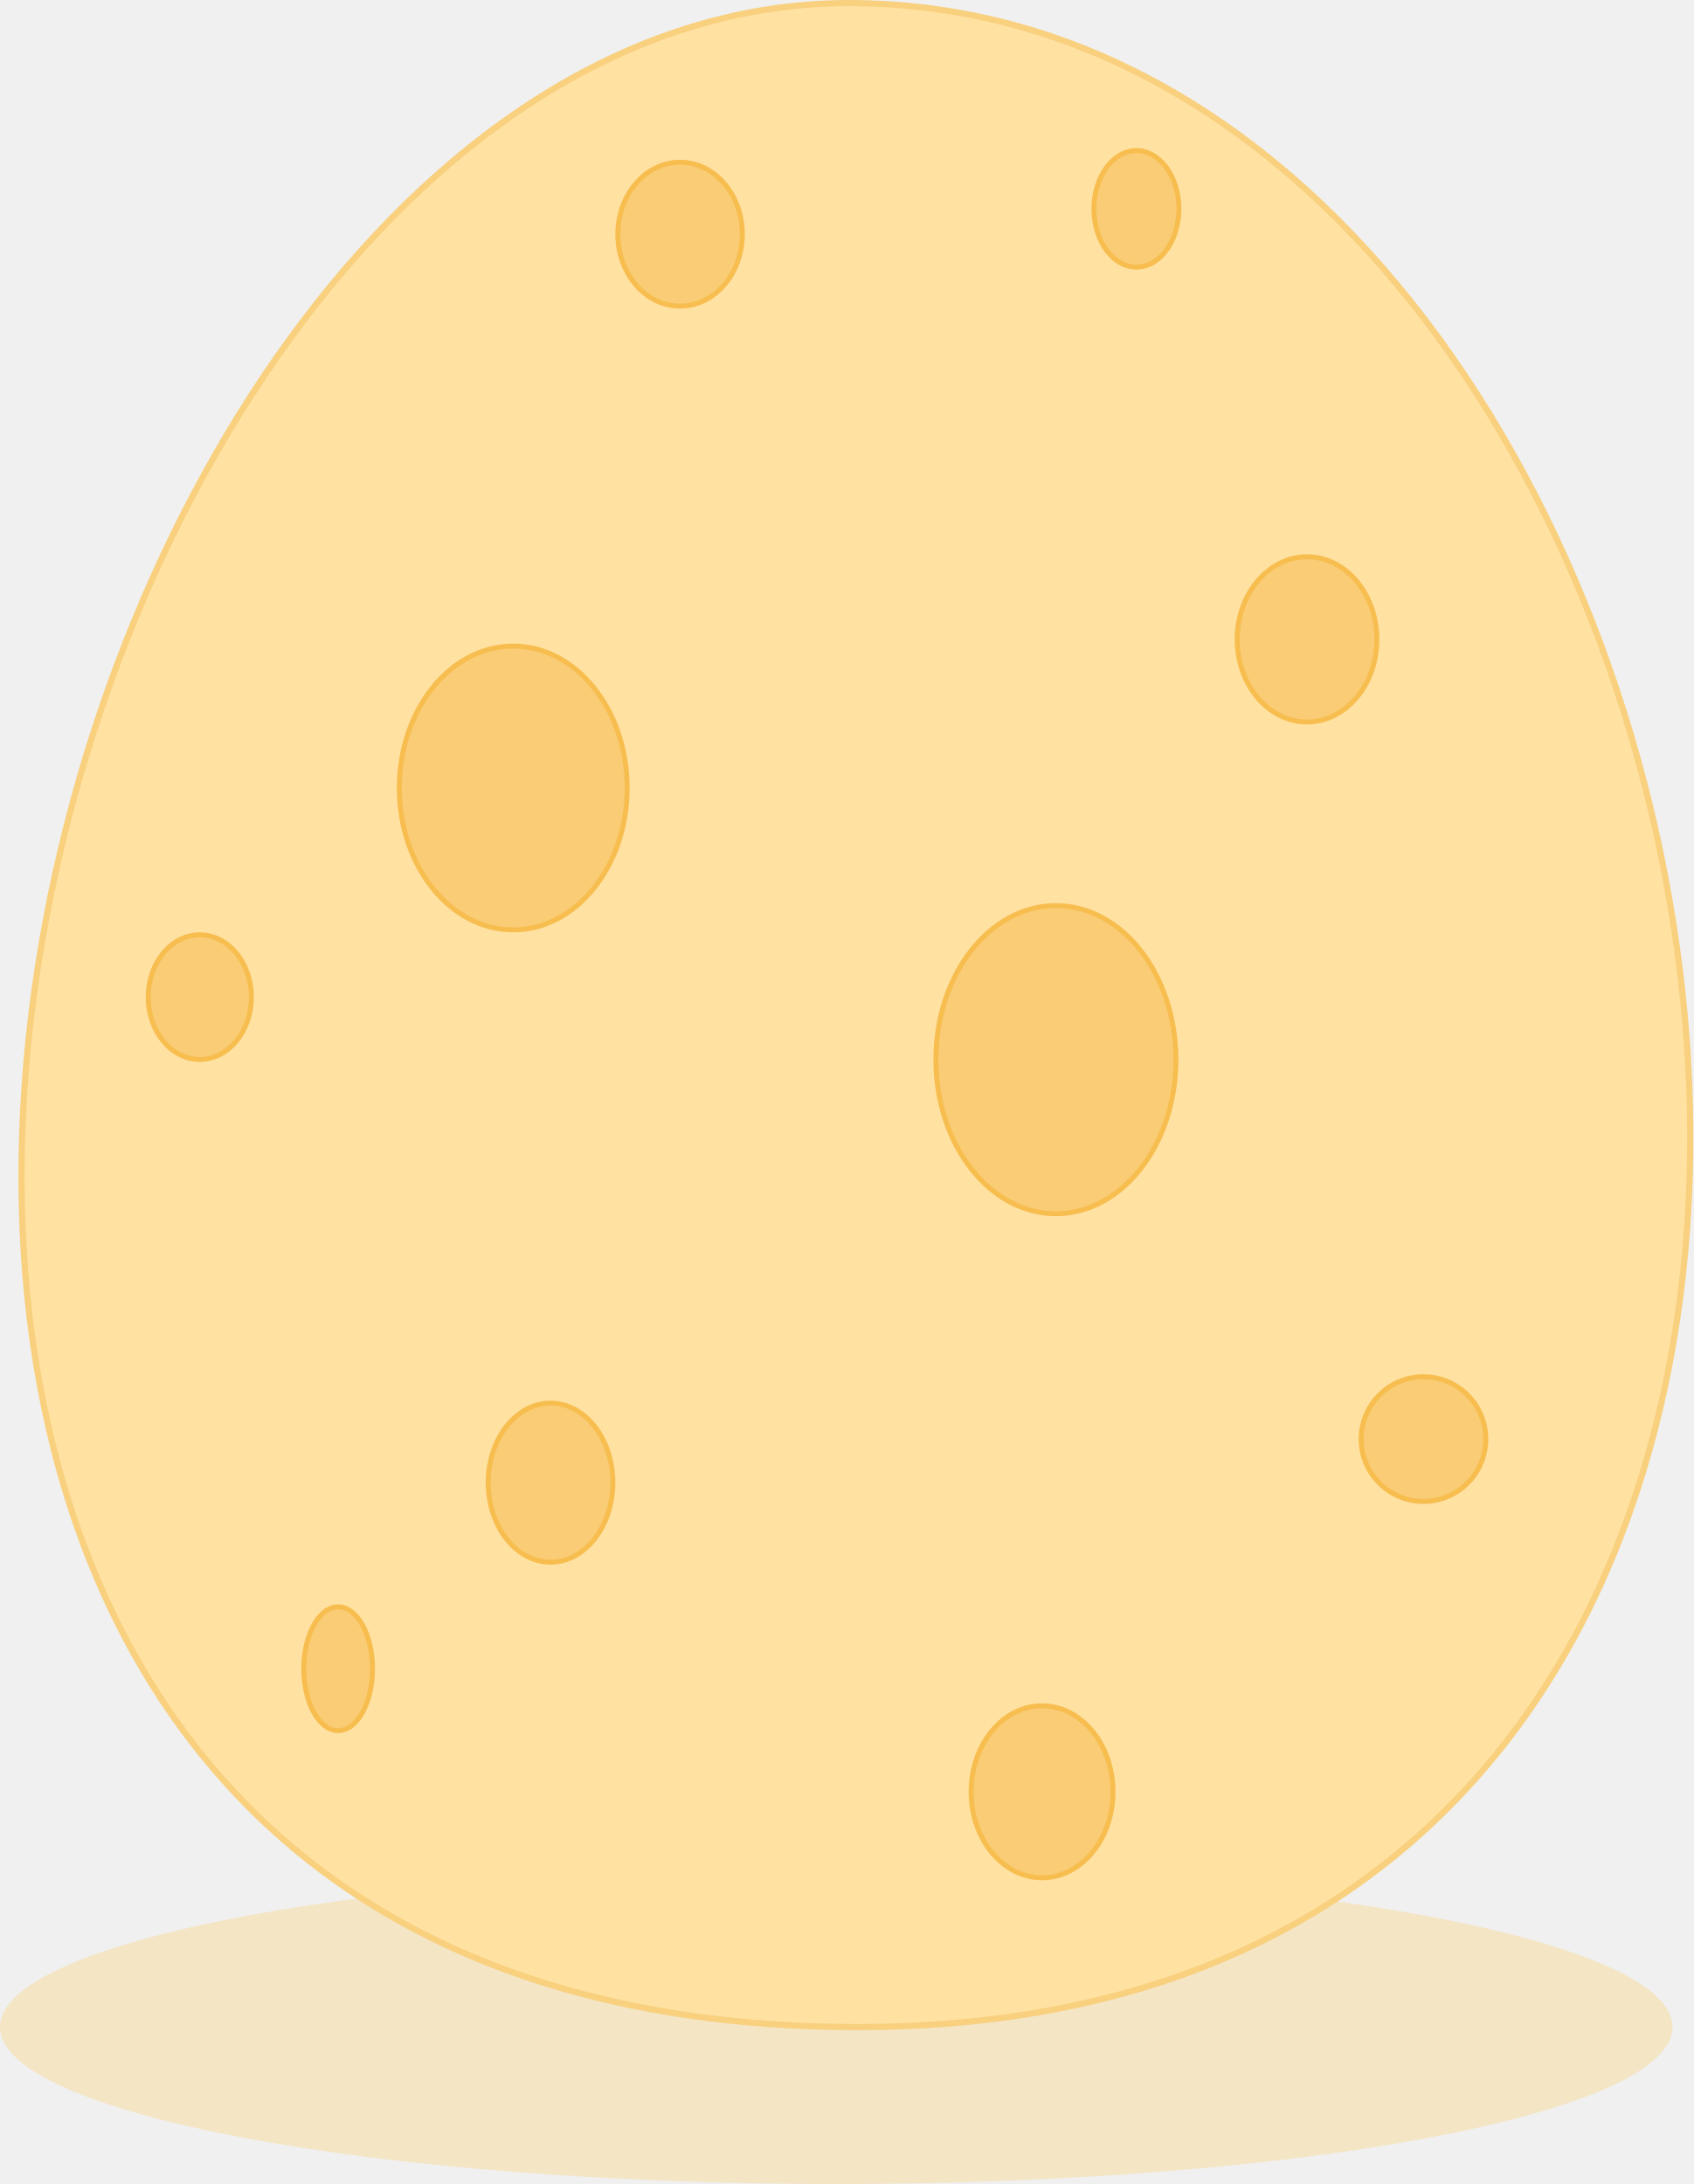
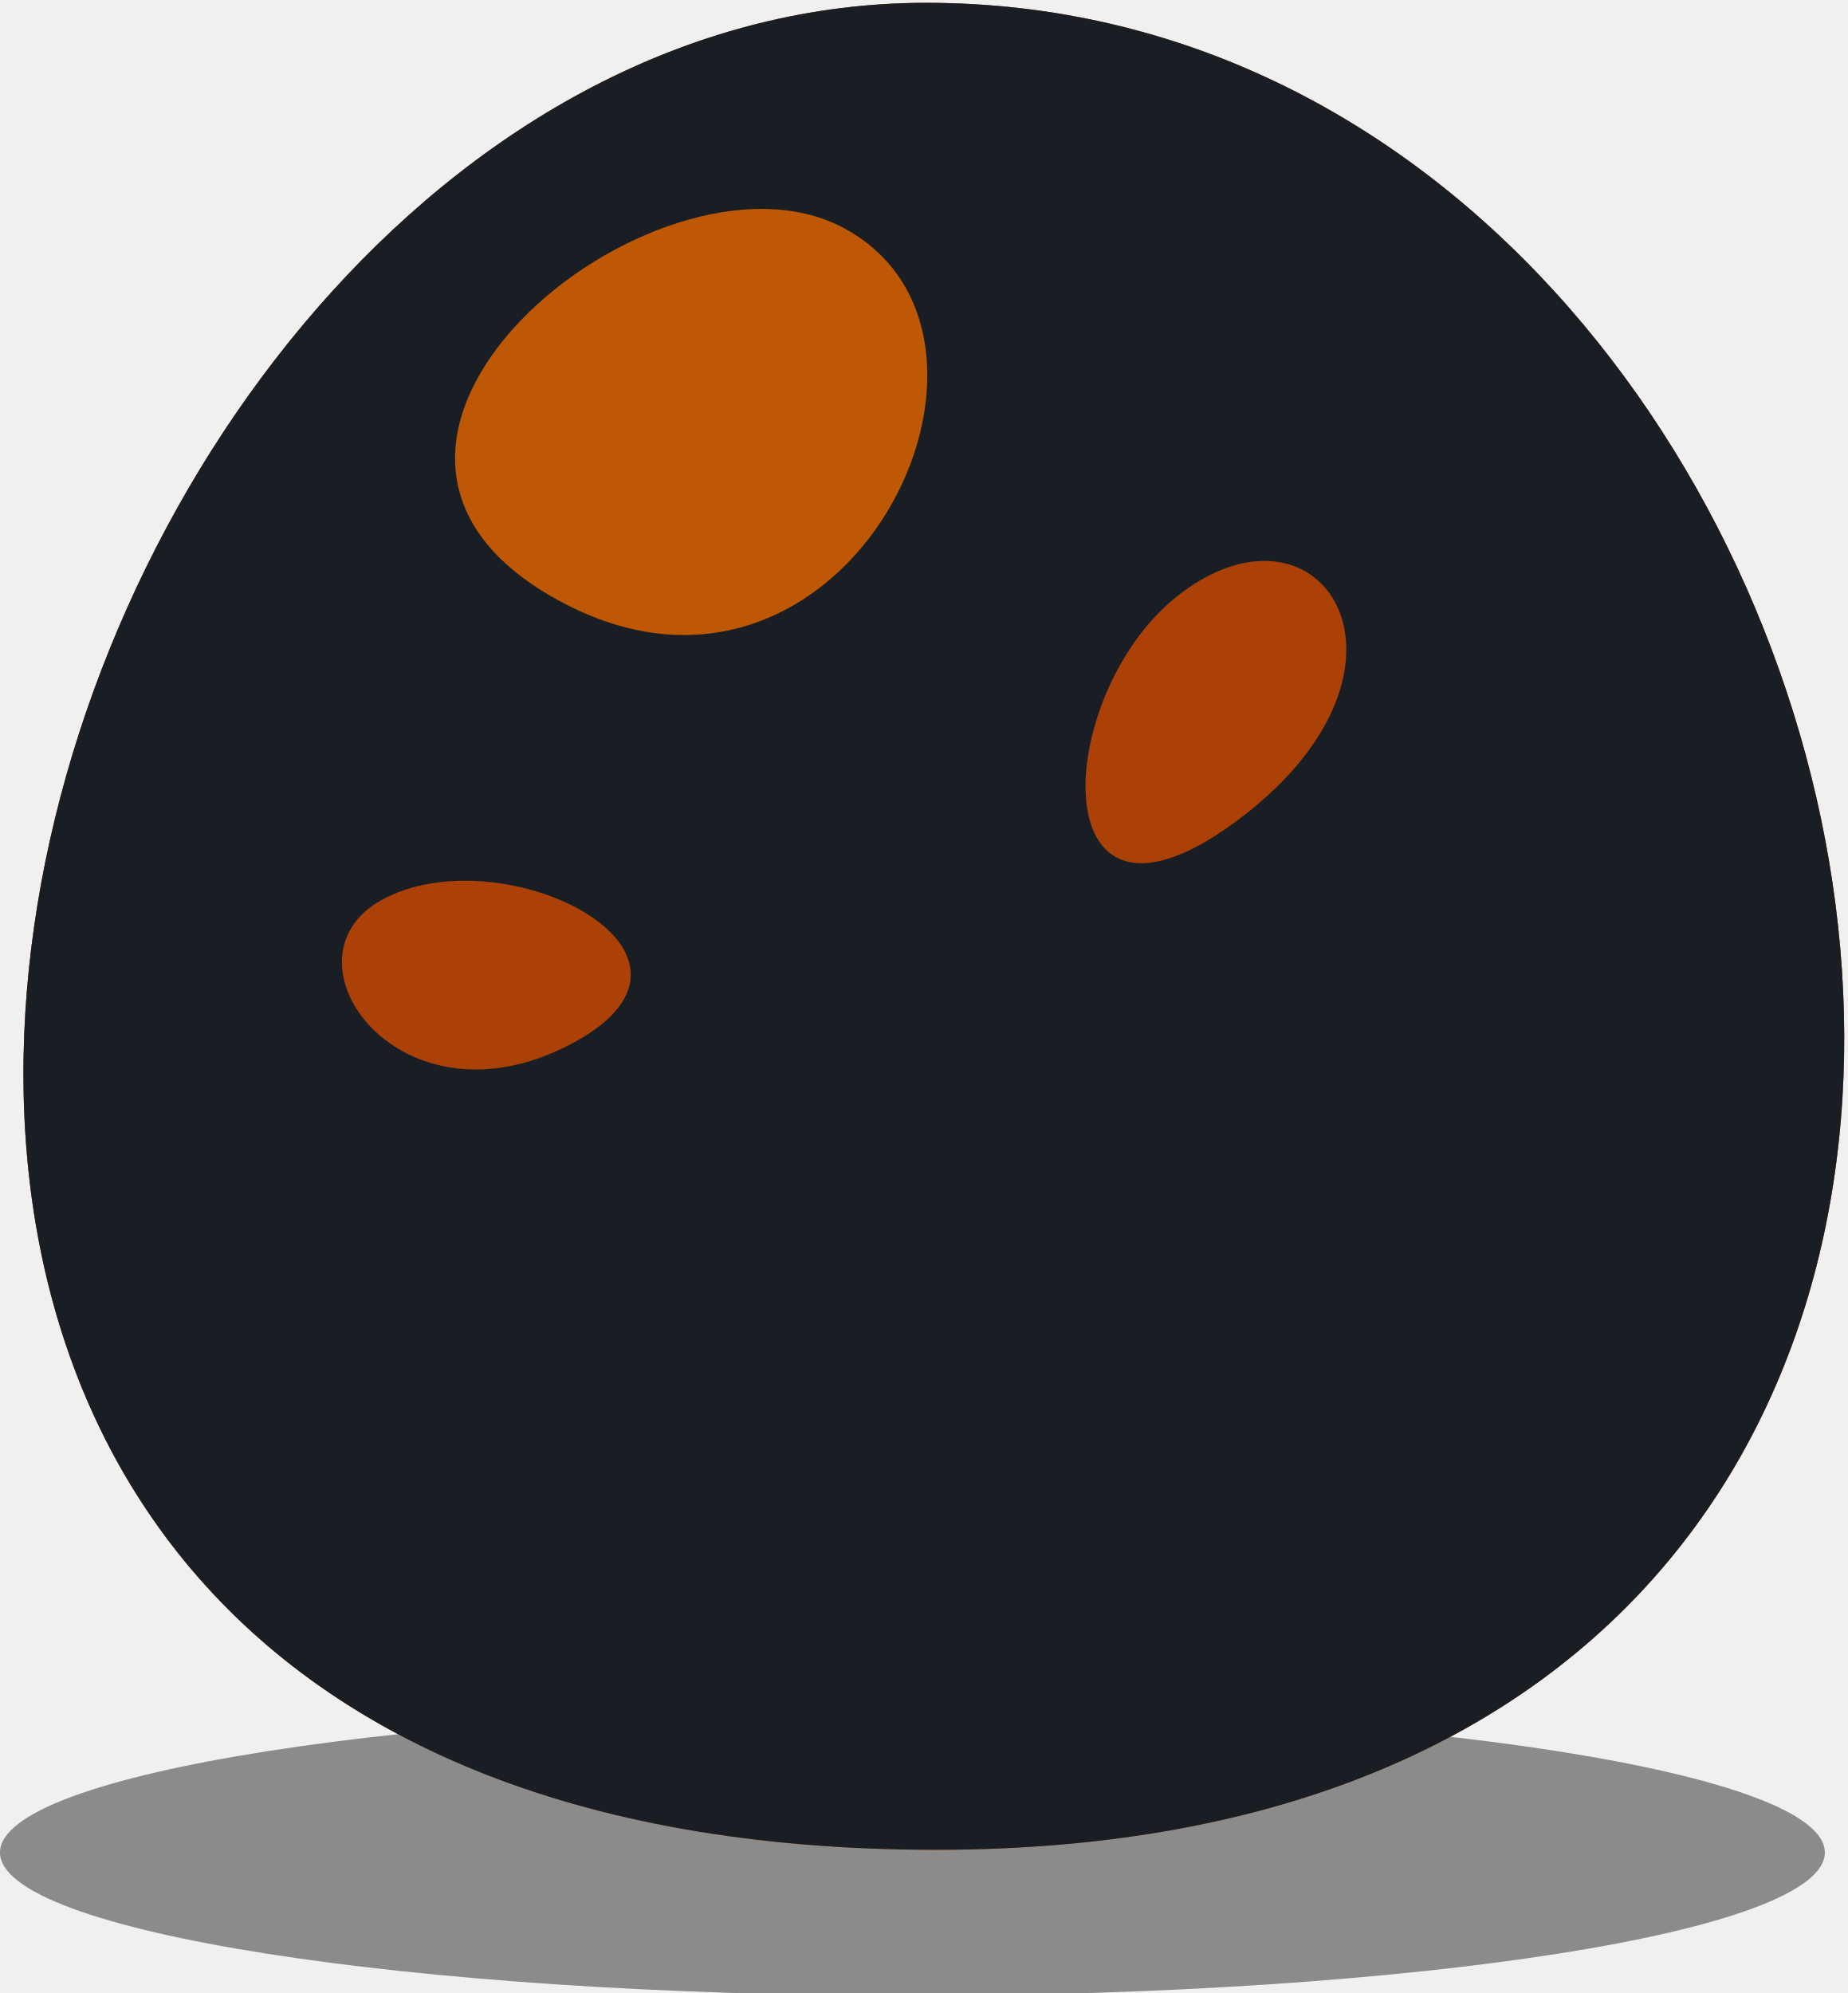
- <svg xmlns="http://www.w3.org/2000/svg" width="68.406mm" height="88.231mm" viewBox="0 0 68.406 88.231" version="1.1" id="svg1" xml:space="preserve">
-   <defs id="defs1" />
-   <g id="layer2" style="display:inline" transform="translate(-70.34211,-118.2797)" />
-   <g id="layer1" style="display:inline" transform="translate(-70.34211,-118.2797)">
-     <ellipse style="display:inline;fill:#f4e5c5;fill-opacity:1;stroke-width:0.72" id="path2" cx="104.124" cy="200.171" rx="33.782" ry="6.339" />
-     <path id="path1" style="fill:#ffe1a2;fill-opacity:1;stroke:#f8d07e;stroke-width:0.25;stroke-dasharray:none;stroke-opacity:1" d="m 104.996,200.171 c 51.814,0 37.378,-81.766 -0.369,-81.766 -34.114,0 -54.064,81.766 0.369,81.766 z" />
+ <svg xmlns="http://www.w3.org/2000/svg" width="254" height="274" viewBox="0 0 254 274" fill="none">
+   <g clip-path="url(#clip0_98_429)" filter="url(#filter0_n_98_429)">
+     <path d="M125.435 274.369C194.71 274.369 250.869 265.555 250.869 254.682C250.869 243.809 194.71 234.995 125.435 234.995C56.159 234.995 0 243.809 0 254.682C0 265.555 56.159 274.369 125.435 274.369Z" fill="#B9B9B9" />
+     <path d="M128.674 254.313C321.064 254.313 267.462 0.388 127.302 0.388C0.634 0.388 -73.442 254.313 128.674 254.313Z" fill="#FE7605" />
+     <path d="M128.674 254.313C321.064 254.313 267.462 0.388 127.302 0.388C0.634 0.388 -73.442 254.313 128.674 254.313Z" fill="#222831" />
+     <path d="M77.539 82.952C116.6 103.366 144.242 46.115 115.785 31.242C90.067 17.802 36.502 61.506 77.539 82.952Z" fill="#FE7605" />
+     <path d="M170.944 112.157C197.755 91.447 181.634 66.668 162.101 81.755C144.449 95.391 142.776 133.914 170.944 112.157Z" fill="#E5570B" />
+     <path d="M78.935 143.301C101.623 130.934 69.066 114.681 52.537 123.691C37.6 131.834 55.1 156.294 78.935 143.301Z" fill="#E5570B" />
  </g>
-   <g id="layer3" style="display:inline" transform="translate(-70.34211,-118.2797)">
-     <ellipse style="fill:#f9cc75;fill-opacity:1;stroke:#f7be4f;stroke-width:0.2;stroke-dasharray:none;stroke-opacity:1" id="path3" cx="91.075" cy="150.113" rx="4.603" ry="5.732" />
-     <ellipse style="fill:#f9cc75;fill-opacity:1;stroke:#f7be4f;stroke-width:0.2;stroke-dasharray:none;stroke-opacity:1" id="path3-5" cx="112.997" cy="161.089" rx="4.848" ry="6.223" />
-     <circle style="fill:#f9cc75;fill-opacity:1;stroke:#f7be4f;stroke-width:0.2;stroke-dasharray:none;stroke-opacity:1" id="path3-5-7" cx="127.845" cy="176.417" r="2.518" />
-     <ellipse style="fill:#f9cc75;fill-opacity:1;stroke:#f7be4f;stroke-width:0.2;stroke-dasharray:none;stroke-opacity:1" id="path3-5-7-2" cx="92.582" cy="178.177" rx="2.518" ry="3.213" />
-     <ellipse style="fill:#f9cc75;fill-opacity:1;stroke:#f7be4f;stroke-width:0.2;stroke-dasharray:none;stroke-opacity:1" id="path3-5-7-2-3" cx="78.412" cy="158.563" rx="2.084" ry="2.518" />
-     <ellipse style="fill:#f9cc75;fill-opacity:1;stroke:#f7be4f;stroke-width:0.2;stroke-dasharray:none;stroke-opacity:1" id="path3-5-7-2-3-4" cx="112.438" cy="190.666" rx="2.866" ry="3.474" />
-     <path style="fill:#f9cc75;fill-opacity:1;stroke:#f7be4f;stroke-width:0.2;stroke-dasharray:none;stroke-opacity:1" id="path3-5-7-2-3-4-7" d="m 85.391,185.695 a 1.389,2.5 0 0 1 -1.388,2.5 1.389,2.5 0 0 1 -1.389,-2.499 1.389,2.5 0 0 1 1.387,-2.502 1.389,2.5 0 0 1 1.39,2.497" />
-     <ellipse style="fill:#f9cc75;fill-opacity:1;stroke:#f7be4f;stroke-width:0.2;stroke-dasharray:none;stroke-opacity:1" id="path3-5-1" cx="123.142" cy="144.11" rx="2.822" ry="3.337" />
-     <ellipse style="fill:#f9cc75;fill-opacity:1;stroke:#f7be4f;stroke-width:0.2;stroke-dasharray:none;stroke-opacity:1" id="path3-5-1-1" cx="116.249" cy="126.717" rx="1.717" ry="2.354" />
-     <ellipse style="fill:#f9cc75;fill-opacity:1;stroke:#f7be4f;stroke-width:0.2;stroke-dasharray:none;stroke-opacity:1" id="path3-5-1-1-2" cx="97.815" cy="127.74" rx="2.515" ry="2.907" />
-   </g>
+   <defs>
+     <filter id="filter0_n_98_429" x="0" y="0" width="254" height="274" filterUnits="userSpaceOnUse" color-interpolation-filters="sRGB">
+       <feFlood flood-opacity="0" result="BackgroundImageFix" />
+       <feBlend mode="normal" in="SourceGraphic" in2="BackgroundImageFix" result="shape" />
+       <feTurbulence type="fractalNoise" baseFrequency="inf inf" stitchTiles="stitch" numOctaves="3" result="noise" seed="7973" />
+       <feColorMatrix in="noise" type="luminanceToAlpha" result="alphaNoise" />
+       <feComponentTransfer in="alphaNoise" result="coloredNoise1">
+         <feFuncA type="discrete" tableValues="1 1 1 1 1 1 1 1 1 1 1 1 1 1 1 1 1 1 1 1 1 1 1 1 1 1 1 1 1 1 1 1 1 1 1 1 1 1 1 1 1 1 1 1 1 1 1 1 1 1 1 0 0 0 0 0 0 0 0 0 0 0 0 0 0 0 0 0 0 0 0 0 0 0 0 0 0 0 0 0 0 0 0 0 0 0 0 0 0 0 0 0 0 0 0 0 0 0 0 0 " />
+       </feComponentTransfer>
+       <feComposite operator="in" in2="shape" in="coloredNoise1" result="noise1Clipped" />
+       <feFlood flood-color="rgba(0, 0, 0, 0.25)" result="color1Flood" />
+       <feComposite operator="in" in2="noise1Clipped" in="color1Flood" result="color1" />
+       <feMerge result="effect1_noise_98_429">
+         <feMergeNode in="shape" />
+         <feMergeNode in="color1" />
+       </feMerge>
+     </filter>
+     <clipPath id="clip0_98_429">
+       <rect width="254" height="274" fill="white" />
+     </clipPath>
+   </defs>
</svg>
